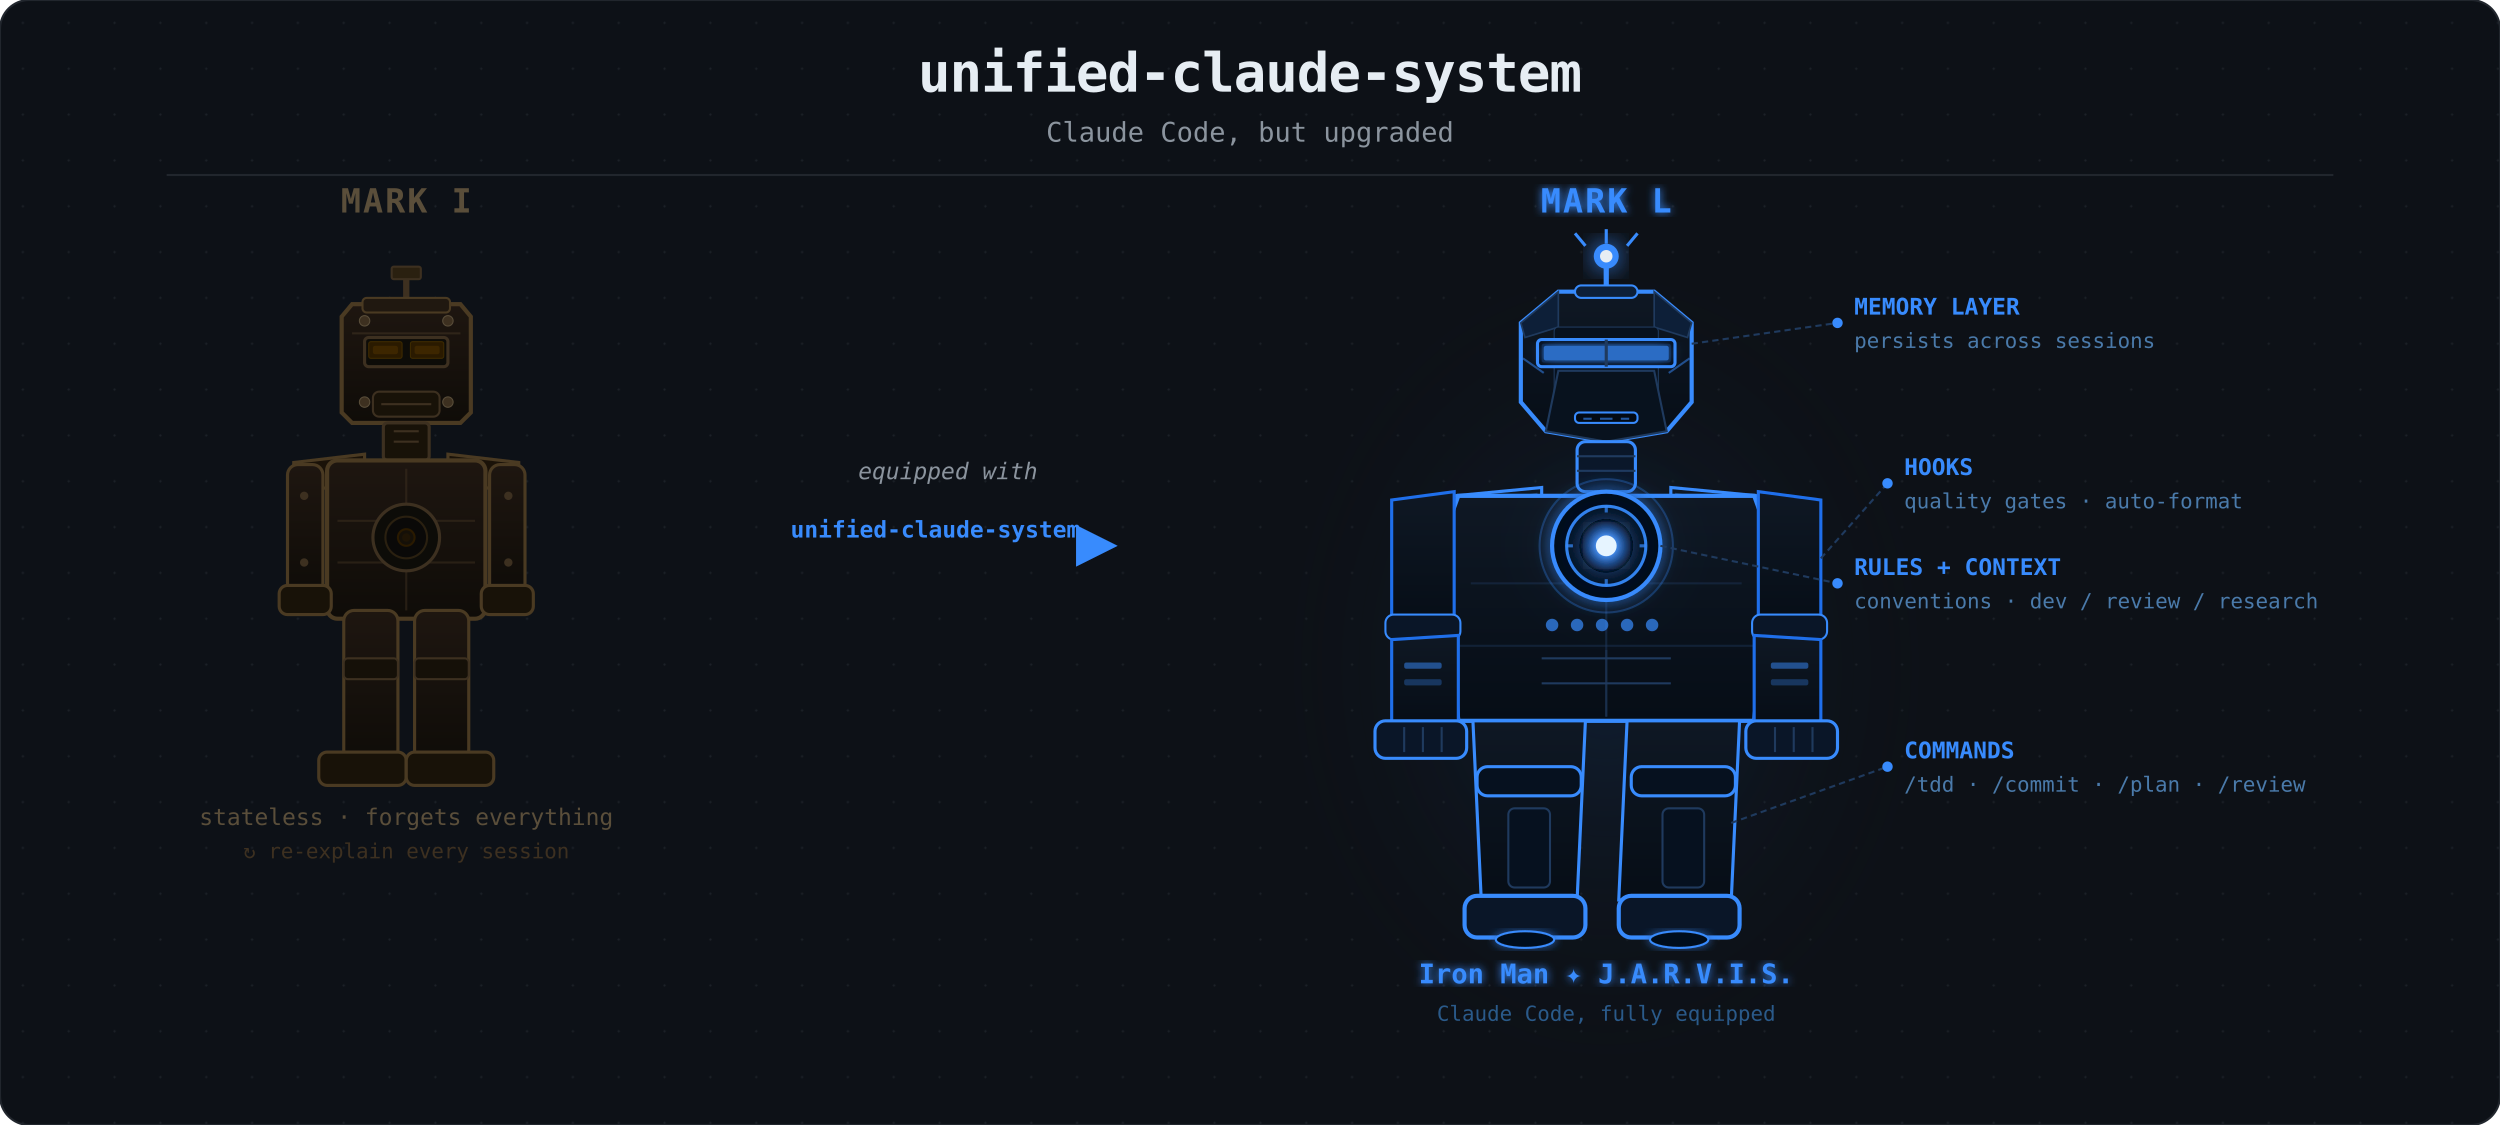
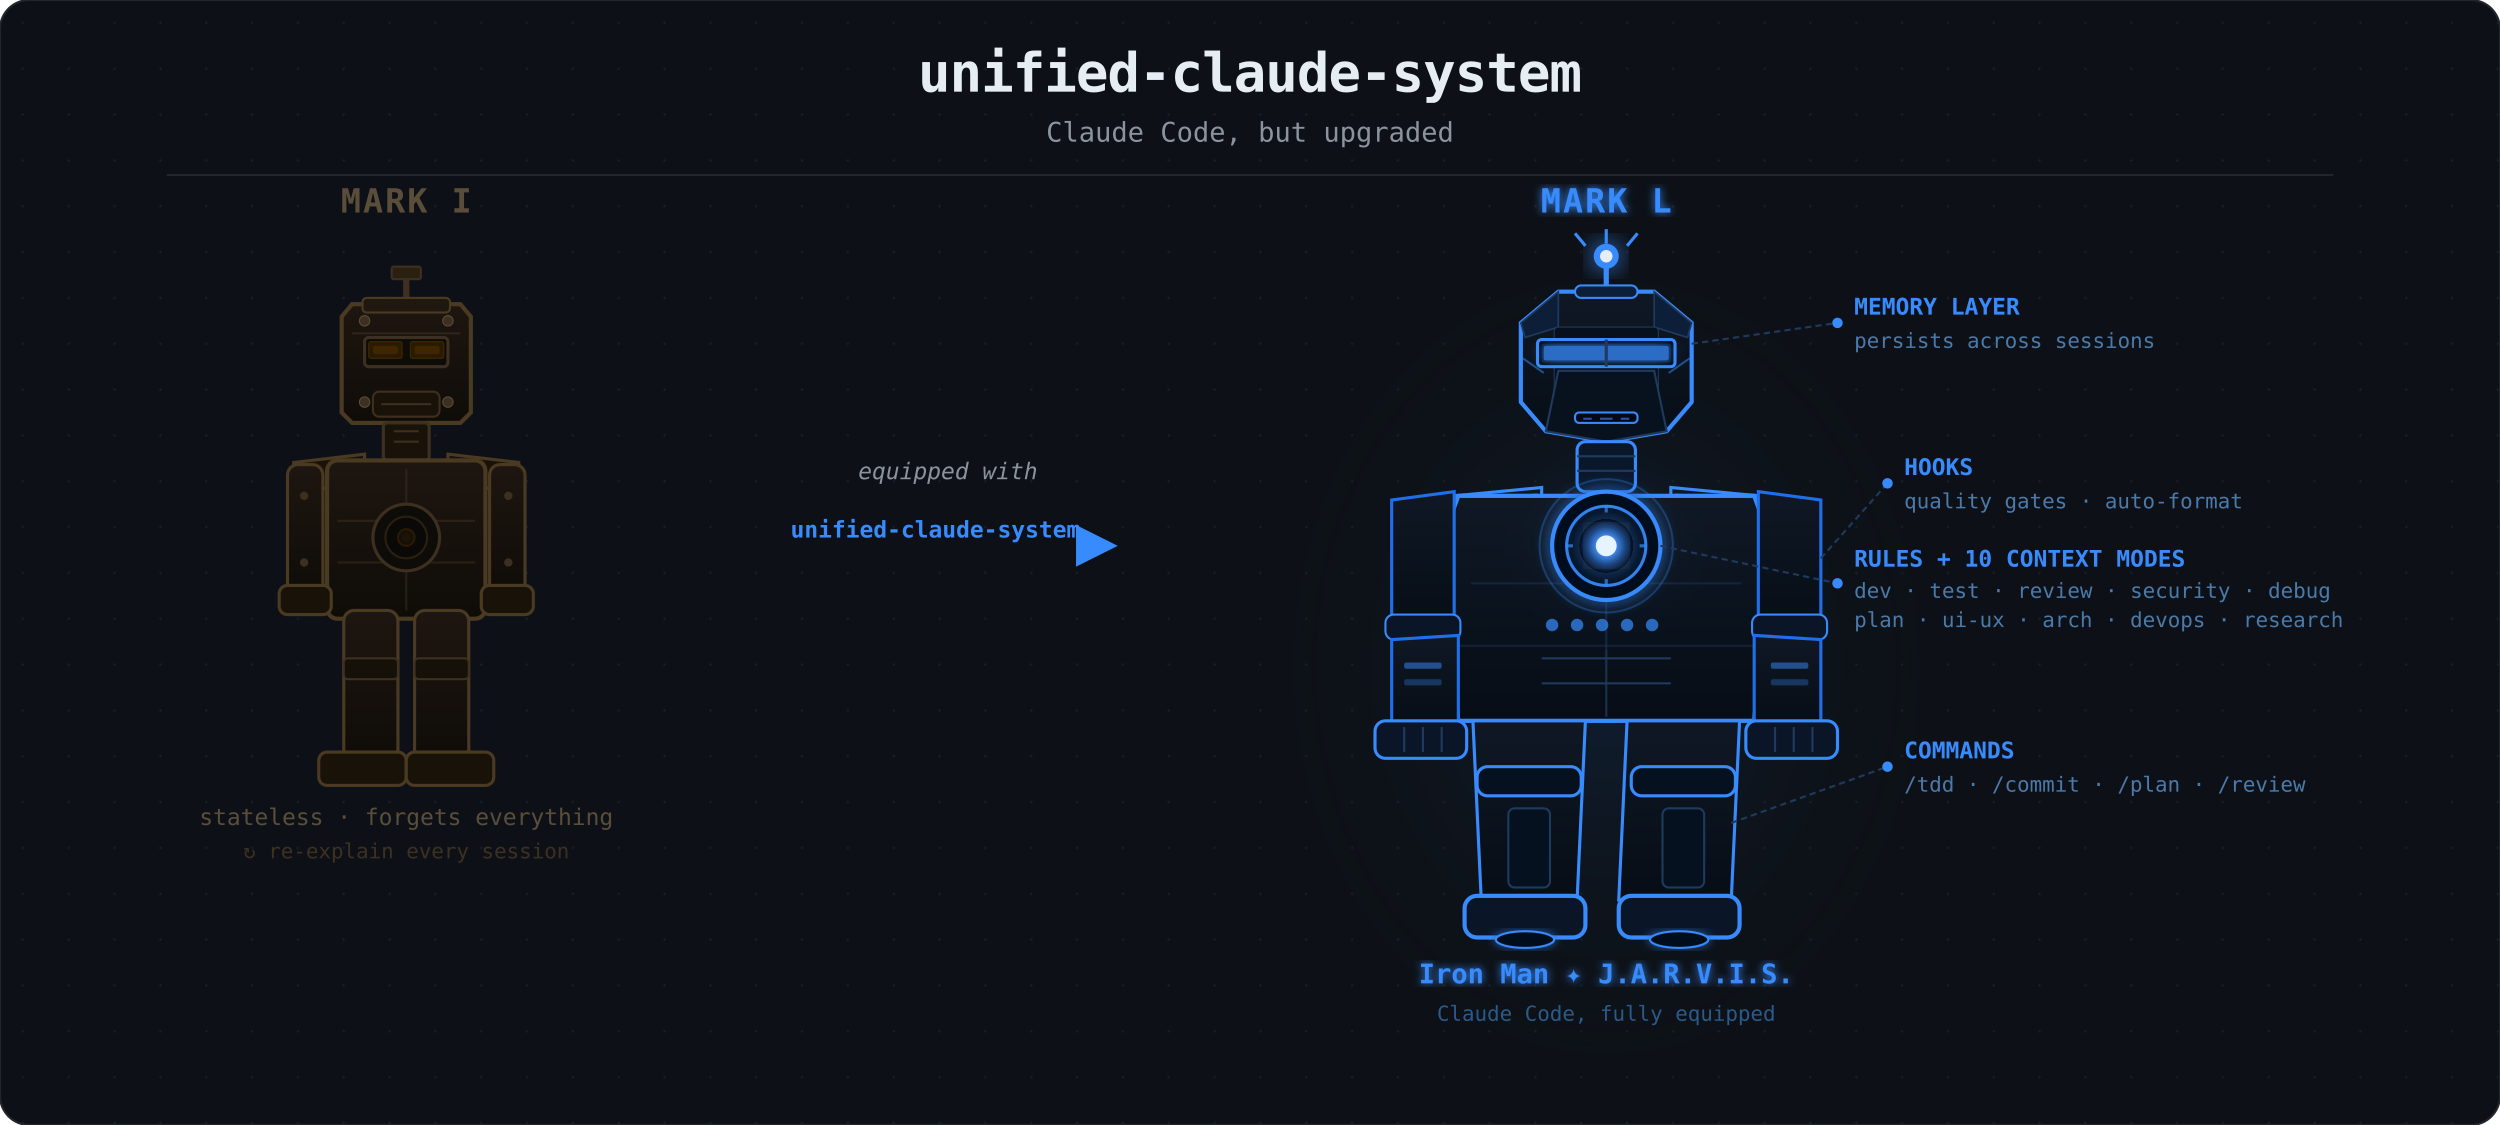
<svg xmlns="http://www.w3.org/2000/svg" width="1200" height="540" viewBox="0 0 1200 540" font-family="ui-monospace, 'Cascadia Code', 'Fira Mono', monospace">
  <defs>
    <style>
      .blink   { animation: blink   5s  ease-in-out infinite; }
      .blink2  { animation: blink   5s  ease-in-out 2.5s infinite; }
      .pulse   { animation: pulse   2.5s ease-in-out infinite; }
      .spark1  { animation: spark   1.8s ease-in-out infinite; }
      .spark2  { animation: spark   1.8s ease-in-out 0.6s infinite; }
      .spark3  { animation: spark   1.8s ease-in-out 1.2s infinite; }
      .dot1    { animation: dotseq  2s   ease-in-out 0s   infinite; }
      .dot2    { animation: dotseq  2s   ease-in-out 0.4s infinite; }
      .dot3    { animation: dotseq  2s   ease-in-out 0.8s infinite; }
      .dot4    { animation: dotseq  2s   ease-in-out 1.2s infinite; }
      .arrow-line  { stroke-dasharray:180; stroke-dashoffset:180; animation: drawArrow 2.4s ease-out infinite; }
      .arrow-label { animation: arrowLabel 2.4s ease-out infinite; }
      @keyframes blink     { 0%,86%,100%{opacity:1}     90%{opacity:0} }
      @keyframes pulse     { 0%,100%{opacity:0.8}        50%{opacity:1} }
      @keyframes spark     { 0%,100%{opacity:0.75}       45%{opacity:0.1} }
      @keyframes dotseq    { 0%,100%{opacity:0.4}        50%{opacity:1} }
      @keyframes drawArrow { 0%{stroke-dashoffset:180;opacity:0.4} 15%{opacity:1} 65%,90%{stroke-dashoffset:0;opacity:1} 100%{stroke-dashoffset:0;opacity:0.3} }
      @keyframes arrowLabel{ 0%,20%{opacity:0} 50%,85%{opacity:1} 100%{opacity:0} }
    </style>
    <filter id="glow-xl" x="-60%" y="-60%" width="220%" height="220%">
      <feGaussianBlur stdDeviation="10" result="b" />
      <feMerge>
        <feMergeNode in="b" />
        <feMergeNode in="SourceGraphic" />
      </feMerge>
    </filter>
    <filter id="glow-lg" x="-40%" y="-40%" width="180%" height="180%">
      <feGaussianBlur stdDeviation="6" result="b" />
      <feMerge>
        <feMergeNode in="b" />
        <feMergeNode in="SourceGraphic" />
      </feMerge>
    </filter>
    <filter id="glow-md" x="-25%" y="-25%" width="150%" height="150%">
      <feGaussianBlur stdDeviation="3.5" result="b" />
      <feMerge>
        <feMergeNode in="b" />
        <feMergeNode in="SourceGraphic" />
      </feMerge>
    </filter>
    <filter id="glow-sm" x="-15%" y="-15%" width="130%" height="130%">
      <feGaussianBlur stdDeviation="2" result="b" />
      <feMerge>
        <feMergeNode in="b" />
        <feMergeNode in="SourceGraphic" />
      </feMerge>
    </filter>
    <radialGradient id="arc-g" cx="50%" cy="50%" r="50%">
      <stop offset="0%" stop-color="#e6f4ff" />
      <stop offset="30%" stop-color="#388bfd" />
      <stop offset="70%" stop-color="#0d3a7a" />
      <stop offset="100%" stop-color="#040e1e" />
    </radialGradient>
    <radialGradient id="halo-g" cx="50%" cy="50%" r="50%">
      <stop offset="0%" stop-color="#1a4a8a" stop-opacity="0.25" />
      <stop offset="100%" stop-color="#0d1117" stop-opacity="0" />
    </radialGradient>
    <linearGradient id="armor-l" x1="0" y1="0" x2="0" y2="1">
      <stop offset="0%" stop-color="#0f1824" />
      <stop offset="100%" stop-color="#060d16" />
    </linearGradient>
    <linearGradient id="rust-l" x1="0" y1="0" x2="0" y2="1">
      <stop offset="0%" stop-color="#1e1610" />
      <stop offset="100%" stop-color="#0f0c08" />
    </linearGradient>
    <pattern id="dots" width="22" height="22" patternUnits="userSpaceOnUse">
      <circle cx="11" cy="11" r="0.55" fill="#21262d" />
    </pattern>
    <marker id="arr" markerWidth="9" markerHeight="9" refX="7" refY="4.5" orient="auto">
      <path d="M0,0.5 L0,8.5 L8,4.5 z" fill="#388bfd" />
    </marker>
  </defs>
  <rect width="1200" height="540" fill="#0d1117" rx="14" />
  <rect width="1200" height="540" fill="url(#dots)" rx="14" opacity="0.75" />
  <rect width="1200" height="540" fill="none" stroke="#21262d" stroke-width="1" rx="14" />
  <text x="600" y="44" font-size="26" fill="#e6edf3" text-anchor="middle" font-weight="bold" letter-spacing="-0.5">unified-claude-system</text>
  <text x="600" y="68" font-size="13" fill="#8b949e" text-anchor="middle">Claude Code, but upgraded</text>
  <line x1="80" y1="84" x2="1120" y2="84" stroke="#21262d" stroke-width="1" />
  <text x="195" y="102" font-size="16" fill="#5a4e3a" text-anchor="middle" font-weight="bold" letter-spacing="1">MARK I</text>
  <line x1="195" y1="148" x2="195" y2="132" stroke="#3d3020" stroke-width="3" />
  <rect x="188" y="128" width="14" height="6" rx="1" fill="#2a2010" stroke="#3d3020" stroke-width="1" />
  <polygon points="169,146 221,146 226,152 226,198 221,203 169,203 164,198 164,152" fill="url(#rust-l)" stroke="#4a3a22" stroke-width="2" />
  <rect x="174" y="143" width="42" height="7" rx="2" fill="#201810" stroke="#4a3a22" stroke-width="1" />
  <line x1="169" y1="160" x2="221" y2="160" stroke="#3d3020" stroke-width="1" opacity="0.6" />
  <circle cx="175" cy="154" r="2.5" fill="#3d3020" stroke="#5a4e3a" stroke-width="0.5" />
  <circle cx="215" cy="154" r="2.5" fill="#3d3020" stroke="#5a4e3a" stroke-width="0.5" />
  <circle cx="175" cy="193" r="2.5" fill="#3d3020" stroke="#5a4e3a" stroke-width="0.5" />
  <circle cx="215" cy="193" r="2.5" fill="#3d3020" stroke="#5a4e3a" stroke-width="0.5" />
  <rect x="175" y="162" width="40" height="14" rx="2" fill="#0d0c08" stroke="#3d3020" stroke-width="1.5" />
  <rect x="177" y="164" width="16" height="8" rx="1" fill="#2a1a00" stroke="#3d2a00" stroke-width="0.5" />
  <rect x="197" y="164" width="16" height="8" rx="1" fill="#2a1a00" stroke="#3d2a00" stroke-width="0.5" />
  <rect x="179" y="166" width="12" height="4" rx="1" fill="#4a2e00" opacity="0.6" />
  <rect x="199" y="166" width="12" height="4" rx="1" fill="#4a2e00" opacity="0.6" />
  <rect x="179" y="188" width="32" height="12" rx="3" fill="#181208" stroke="#3d3020" stroke-width="1" />
  <line x1="183" y1="194" x2="207" y2="194" stroke="#3d3020" stroke-width="1" />
  <rect x="184" y="203" width="22" height="18" rx="2" fill="#181208" stroke="#3d3020" stroke-width="1.5" />
  <line x1="189" y1="207" x2="201" y2="207" stroke="#3d3020" stroke-width="1" />
  <line x1="189" y1="212" x2="201" y2="212" stroke="#3d3020" stroke-width="1" />
  <polygon points="141,222 175,218 175,232 141,236" fill="#1a1208" stroke="#4a3a22" stroke-width="1.5" />
  <polygon points="215,218 249,222 249,236 215,232" fill="#1a1208" stroke="#4a3a22" stroke-width="1.5" />
  <rect x="157" y="221" width="76" height="76" rx="5" fill="url(#rust-l)" stroke="#4a3a22" stroke-width="2" />
  <line x1="195" y1="225" x2="195" y2="293" stroke="#3d3020" stroke-width="1" opacity="0.5" />
  <line x1="162" y1="250" x2="228" y2="250" stroke="#3d3020" stroke-width="1" opacity="0.5" />
  <line x1="162" y1="270" x2="228" y2="270" stroke="#3d3020" stroke-width="1" opacity="0.5" />
  <circle cx="195" cy="258" r="16" fill="#0d0c08" stroke="#3d3020" stroke-width="1.5" />
  <circle cx="195" cy="258" r="10" fill="#0a0908" stroke="#2a2010" stroke-width="1" />
  <circle cx="195" cy="258" r="4" fill="#151008" stroke="#2a1a00" stroke-width="1" />
  <circle cx="195" cy="258" r="2" fill="#2a1a00" opacity="0.4" />
  <rect x="138" y="223" width="17" height="62" rx="5" fill="url(#rust-l)" stroke="#4a3a22" stroke-width="1.5" />
  <rect x="235" y="223" width="17" height="62" rx="5" fill="url(#rust-l)" stroke="#4a3a22" stroke-width="1.5" />
  <circle cx="146" cy="238" r="2" fill="#3d3020" />
  <circle cx="146" cy="270" r="2" fill="#3d3020" />
  <circle cx="244" cy="238" r="2" fill="#3d3020" />
  <circle cx="244" cy="270" r="2" fill="#3d3020" />
  <rect x="134" y="281" width="25" height="14" rx="4" fill="#181208" stroke="#4a3a22" stroke-width="1.5" />
  <rect x="231" y="281" width="25" height="14" rx="4" fill="#181208" stroke="#4a3a22" stroke-width="1.5" />
  <rect x="165" y="293" width="26" height="72" rx="5" fill="url(#rust-l)" stroke="#4a3a22" stroke-width="1.5" />
  <rect x="199" y="293" width="26" height="72" rx="5" fill="url(#rust-l)" stroke="#4a3a22" stroke-width="1.5" />
  <rect x="165" y="316" width="26" height="10" rx="2" fill="#151008" stroke="#3d3020" stroke-width="1" />
  <rect x="199" y="316" width="26" height="10" rx="2" fill="#151008" stroke="#3d3020" stroke-width="1" />
  <rect x="153" y="361" width="42" height="16" rx="4" fill="#181208" stroke="#4a3a22" stroke-width="1.5" />
  <rect x="195" y="361" width="42" height="16" rx="4" fill="#181208" stroke="#4a3a22" stroke-width="1.5" />
  <text x="195" y="396" font-size="11" fill="#5a4e3a" text-anchor="middle">stateless · forgets everything</text>
  <text x="195" y="412" font-size="10" fill="#3d3020" text-anchor="middle">↻ re-explain every session</text>
  <text x="455" y="230" font-size="11" fill="#8b949e" text-anchor="middle" font-style="italic">equipped with</text>
  <rect x="362" y="254" width="174" height="16" rx="3" fill="#0d1117" />
  <line x1="362" y1="262" x2="534" y2="262" stroke="#388bfd" stroke-width="2.5" class="arrow-line" marker-end="url(#arr)" />
  <text x="449" y="258" font-size="11" fill="#388bfd" text-anchor="middle" font-weight="bold" class="arrow-label">unified-claude-system</text>
  <ellipse cx="771" cy="320" rx="160" ry="200" fill="url(#halo-g)" />
  <text x="771" y="102" font-size="16" fill="#388bfd" text-anchor="middle" font-weight="bold" letter-spacing="1" filter="url(#glow-sm)">MARK L</text>
  <line x1="771" y1="142" x2="771" y2="126" stroke="#388bfd" stroke-width="2.5" />
  <circle cx="771" cy="123" r="6" fill="#388bfd" class="pulse" filter="url(#glow-lg)" />
  <circle cx="771" cy="123" r="3" fill="#e6edf3" />
  <line x1="761" y1="118" x2="756" y2="112" stroke="#388bfd" stroke-width="1.5" class="spark1" />
  <line x1="781" y1="118" x2="786" y2="112" stroke="#388bfd" stroke-width="1.5" class="spark2" />
  <line x1="771" y1="117" x2="771" y2="110" stroke="#388bfd" stroke-width="1.5" class="spark3" />
  <polygon points="748,140 794,140 812,155 812,193 800,207 771,212 742,207 730,193 730,155" fill="url(#armor-l)" stroke="#388bfd" stroke-width="2" />
  <rect x="756" y="137" width="30" height="6" rx="3" fill="#0d1f38" stroke="#388bfd" stroke-width="1" />
  <polygon points="730,155 748,140 748,157 732,162" fill="#0d1f38" stroke="#1f3a5e" stroke-width="0.8" />
  <polygon points="794,140 812,155 810,162 794,157" fill="#0d1f38" stroke="#1f3a5e" stroke-width="0.8" />
  <rect x="746" y="157" width="50" height="50" rx="2" fill="#07111e" stroke="#1f3a5e" stroke-width="0.5" />
  <rect x="738" y="163" width="66" height="13" rx="2" fill="#030a14" stroke="#388bfd" stroke-width="1.5" />
  <rect x="740" y="165" width="62" height="9" rx="1" fill="#388bfd" opacity="0.18" />
  <rect x="741" y="166" width="60" height="7" rx="1" fill="#388bfd" filter="url(#glow-md)" class="blink" opacity="0.7" />
  <line x1="771" y1="163" x2="771" y2="176" stroke="#1f3a5e" stroke-width="1.5" />
  <line x1="731" y1="172" x2="741" y2="179" stroke="#388bfd" stroke-width="1" opacity="0.5" />
  <line x1="811" y1="172" x2="801" y2="179" stroke="#388bfd" stroke-width="1" opacity="0.5" />
  <polygon points="748,178 794,178 800,207 771,212 742,207" fill="#08121e" stroke="#1f3a5e" stroke-width="1" />
  <rect x="756" y="198" width="30" height="5" rx="2" fill="#030a14" stroke="#388bfd" stroke-width="1" />
  <line x1="760" y1="201" x2="764" y2="201" stroke="#388bfd" stroke-width="1" opacity="0.6" />
  <line x1="768" y1="201" x2="774" y2="201" stroke="#388bfd" stroke-width="1" opacity="0.6" />
  <line x1="778" y1="201" x2="782" y2="201" stroke="#388bfd" stroke-width="1" opacity="0.6" />
  <rect x="757" y="212" width="28" height="24" rx="4" fill="#0a1628" stroke="#388bfd" stroke-width="1.5" />
  <line x1="757" y1="219" x2="785" y2="219" stroke="#1f3a5e" stroke-width="1" />
  <line x1="757" y1="226" x2="785" y2="226" stroke="#1f3a5e" stroke-width="1" />
  <polygon points="698,238 740,234 740,252 698,256" fill="url(#armor-l)" stroke="#388bfd" stroke-width="1.5" />
  <polygon points="802,234 844,238 844,256 802,252" fill="url(#armor-l)" stroke="#388bfd" stroke-width="1.5" />
  <line x1="710" y1="242" x2="738" y2="237" stroke="#1f3a5e" stroke-width="1" />
  <line x1="804" y1="237" x2="832" y2="242" stroke="#1f3a5e" stroke-width="1" />
  <polygon points="700,238 842,238 850,260 842,346 700,346 692,260" fill="url(#armor-l)" stroke="#388bfd" stroke-width="2" />
  <line x1="771" y1="240" x2="771" y2="344" stroke="#1f3a5e" stroke-width="1" opacity="0.5" />
  <line x1="706" y1="280" x2="836" y2="280" stroke="#1f3a5e" stroke-width="1" opacity="0.4" />
  <line x1="700" y1="310" x2="842" y2="310" stroke="#1f3a5e" stroke-width="1" opacity="0.4" />
  <circle cx="771" cy="262" r="32" fill="none" stroke="#388bfd" stroke-width="1" opacity="0.3" filter="url(#glow-xl)" class="pulse" />
  <circle cx="771" cy="262" r="26" fill="#040e1e" stroke="#388bfd" stroke-width="2" filter="url(#glow-md)" />
  <circle cx="771" cy="262" r="19" fill="#06111f" stroke="#388bfd" stroke-width="1.5" class="pulse" />
  <circle cx="771" cy="262" r="13" fill="url(#arc-g)" filter="url(#glow-lg)" class="pulse" />
  <circle cx="771" cy="262" r="5" fill="#e6f4ff" filter="url(#glow-xl)" class="pulse" />
  <line x1="771" y1="246" x2="771" y2="243" stroke="#388bfd" stroke-width="1.5" opacity="0.7" />
  <line x1="771" y1="278" x2="771" y2="281" stroke="#388bfd" stroke-width="1.5" opacity="0.7" />
  <line x1="755" y1="262" x2="752" y2="262" stroke="#388bfd" stroke-width="1.5" opacity="0.7" />
  <line x1="787" y1="262" x2="790" y2="262" stroke="#388bfd" stroke-width="1.5" opacity="0.7" />
  <circle cx="745" cy="300" r="3" fill="#388bfd" class="dot1" opacity="0.7" />
  <circle cx="757" cy="300" r="3" fill="#388bfd" class="dot2" opacity="0.7" />
  <circle cx="769" cy="300" r="3" fill="#388bfd" class="dot3" opacity="0.7" />
  <circle cx="781" cy="300" r="3" fill="#388bfd" class="dot4" opacity="0.7" />
  <circle cx="793" cy="300" r="3" fill="#388bfd" class="dot1" opacity="0.7" />
  <line x1="740" y1="316" x2="802" y2="316" stroke="#1f3a5e" stroke-width="1" />
  <line x1="740" y1="328" x2="802" y2="328" stroke="#1f3a5e" stroke-width="1" />
  <line x1="771" y1="312" x2="771" y2="344" stroke="#1f3a5e" stroke-width="1" opacity="0.5" />
  <polygon points="668,240 698,236 698,298 668,302" fill="url(#armor-l)" stroke="#1f6feb" stroke-width="1.5" />
  <polygon points="844,236 874,240 874,302 844,298" fill="url(#armor-l)" stroke="#1f6feb" stroke-width="1.5" />
  <rect x="665" y="295" width="36" height="12" rx="4" fill="#0a1628" stroke="#388bfd" stroke-width="1" />
  <rect x="841" y="295" width="36" height="12" rx="4" fill="#0a1628" stroke="#388bfd" stroke-width="1" />
  <polygon points="668,307 700,305 700,348 668,348" fill="url(#armor-l)" stroke="#1f6feb" stroke-width="1.5" />
  <polygon points="842,305 874,307 874,348 842,348" fill="url(#armor-l)" stroke="#1f6feb" stroke-width="1.5" />
  <rect x="674" y="318" width="18" height="3" rx="1" fill="#388bfd" opacity="0.5" />
  <rect x="674" y="326" width="18" height="3" rx="1" fill="#388bfd" opacity="0.3" />
  <rect x="850" y="318" width="18" height="3" rx="1" fill="#388bfd" opacity="0.5" />
  <rect x="850" y="326" width="18" height="3" rx="1" fill="#388bfd" opacity="0.3" />
  <rect x="660" y="346" width="44" height="18" rx="5" fill="#0a1628" stroke="#388bfd" stroke-width="1.5" />
  <rect x="838" y="346" width="44" height="18" rx="5" fill="#0a1628" stroke="#388bfd" stroke-width="1.5" />
  <line x1="674" y1="349" x2="674" y2="361" stroke="#1f3a5e" stroke-width="1" />
  <line x1="683" y1="349" x2="683" y2="361" stroke="#1f3a5e" stroke-width="1" />
  <line x1="692" y1="349" x2="692" y2="361" stroke="#1f3a5e" stroke-width="1" />
  <line x1="852" y1="349" x2="852" y2="361" stroke="#1f3a5e" stroke-width="1" />
  <line x1="861" y1="349" x2="861" y2="361" stroke="#1f3a5e" stroke-width="1" />
  <line x1="870" y1="349" x2="870" y2="361" stroke="#1f3a5e" stroke-width="1" />
  <polygon points="707,346 761,346 757,432 711,432" fill="url(#armor-l)" stroke="#388bfd" stroke-width="1.5" />
  <polygon points="781,346 835,346 831,432 777,432" fill="url(#armor-l)" stroke="#388bfd" stroke-width="1.5" />
  <rect x="709" y="368" width="50" height="14" rx="5" fill="#06111f" stroke="#388bfd" stroke-width="1.5" />
  <rect x="783" y="368" width="50" height="14" rx="5" fill="#06111f" stroke="#388bfd" stroke-width="1.5" />
  <rect x="724" y="388" width="20" height="38" rx="3" fill="#06111f" stroke="#1f3a5e" stroke-width="1" />
  <rect x="798" y="388" width="20" height="38" rx="3" fill="#06111f" stroke="#1f3a5e" stroke-width="1" />
  <rect x="703" y="430" width="58" height="20" rx="6" fill="#0a1628" stroke="#388bfd" stroke-width="2" />
  <rect x="777" y="430" width="58" height="20" rx="6" fill="#0a1628" stroke="#388bfd" stroke-width="2" />
  <ellipse cx="732" cy="451" rx="14" ry="4" fill="#06111f" stroke="#388bfd" stroke-width="1" class="pulse" filter="url(#glow-sm)" />
  <ellipse cx="806" cy="451" rx="14" ry="4" fill="#06111f" stroke="#388bfd" stroke-width="1" class="pulse" filter="url(#glow-sm)" />
  <text x="771" y="472" font-size="13" fill="#388bfd" text-anchor="middle" font-weight="bold" filter="url(#glow-sm)">Iron Man  ✦  J.A.R.V.I.S.</text>
  <text x="771" y="490" font-size="10" fill="#2a5a8a" text-anchor="middle">Claude Code, fully equipped</text>
  <line x1="812" y1="165" x2="882" y2="155" stroke="#1f3a5e" stroke-width="1" stroke-dasharray="3,2" />
  <circle cx="882" cy="155" r="2.5" fill="#388bfd" />
  <text x="890" y="151" font-size="11" fill="#388bfd" font-weight="bold">MEMORY LAYER</text>
  <text x="890" y="167" font-size="10" fill="#4a7aaa">persists across sessions</text>
  <line x1="874" y1="268" x2="906" y2="232" stroke="#1f3a5e" stroke-width="1" stroke-dasharray="3,2" />
  <circle cx="906" cy="232" r="2.5" fill="#388bfd" />
  <text x="914" y="228" font-size="11" fill="#388bfd" font-weight="bold">HOOKS</text>
  <text x="914" y="244" font-size="10" fill="#4a7aaa">quality gates · auto-format</text>
  <line x1="797" y1="262" x2="882" y2="280" stroke="#1f3a5e" stroke-width="1" stroke-dasharray="3,2" />
  <circle cx="882" cy="280" r="2.5" fill="#388bfd" />
-   <text x="890" y="276" font-size="11" fill="#388bfd" font-weight="bold">RULES + CONTEXT</text>
-   <text x="890" y="292" font-size="10" fill="#4a7aaa">conventions · dev / review / research</text>
+   <text x="890" y="272" font-size="11" fill="#388bfd" font-weight="bold">RULES + 10 CONTEXT MODES</text>
+   <text x="890" y="287" font-size="10" fill="#4a7aaa">dev · test · review · security · debug</text>
+   <text x="890" y="301" font-size="10" fill="#4a7aaa">plan · ui-ux · arch · devops · research</text>
  <line x1="831" y1="395" x2="906" y2="368" stroke="#1f3a5e" stroke-width="1" stroke-dasharray="3,2" />
  <circle cx="906" cy="368" r="2.5" fill="#388bfd" />
  <text x="914" y="364" font-size="11" fill="#388bfd" font-weight="bold">COMMANDS</text>
  <text x="914" y="380" font-size="10" fill="#4a7aaa">/tdd · /commit · /plan · /review</text>
</svg>
